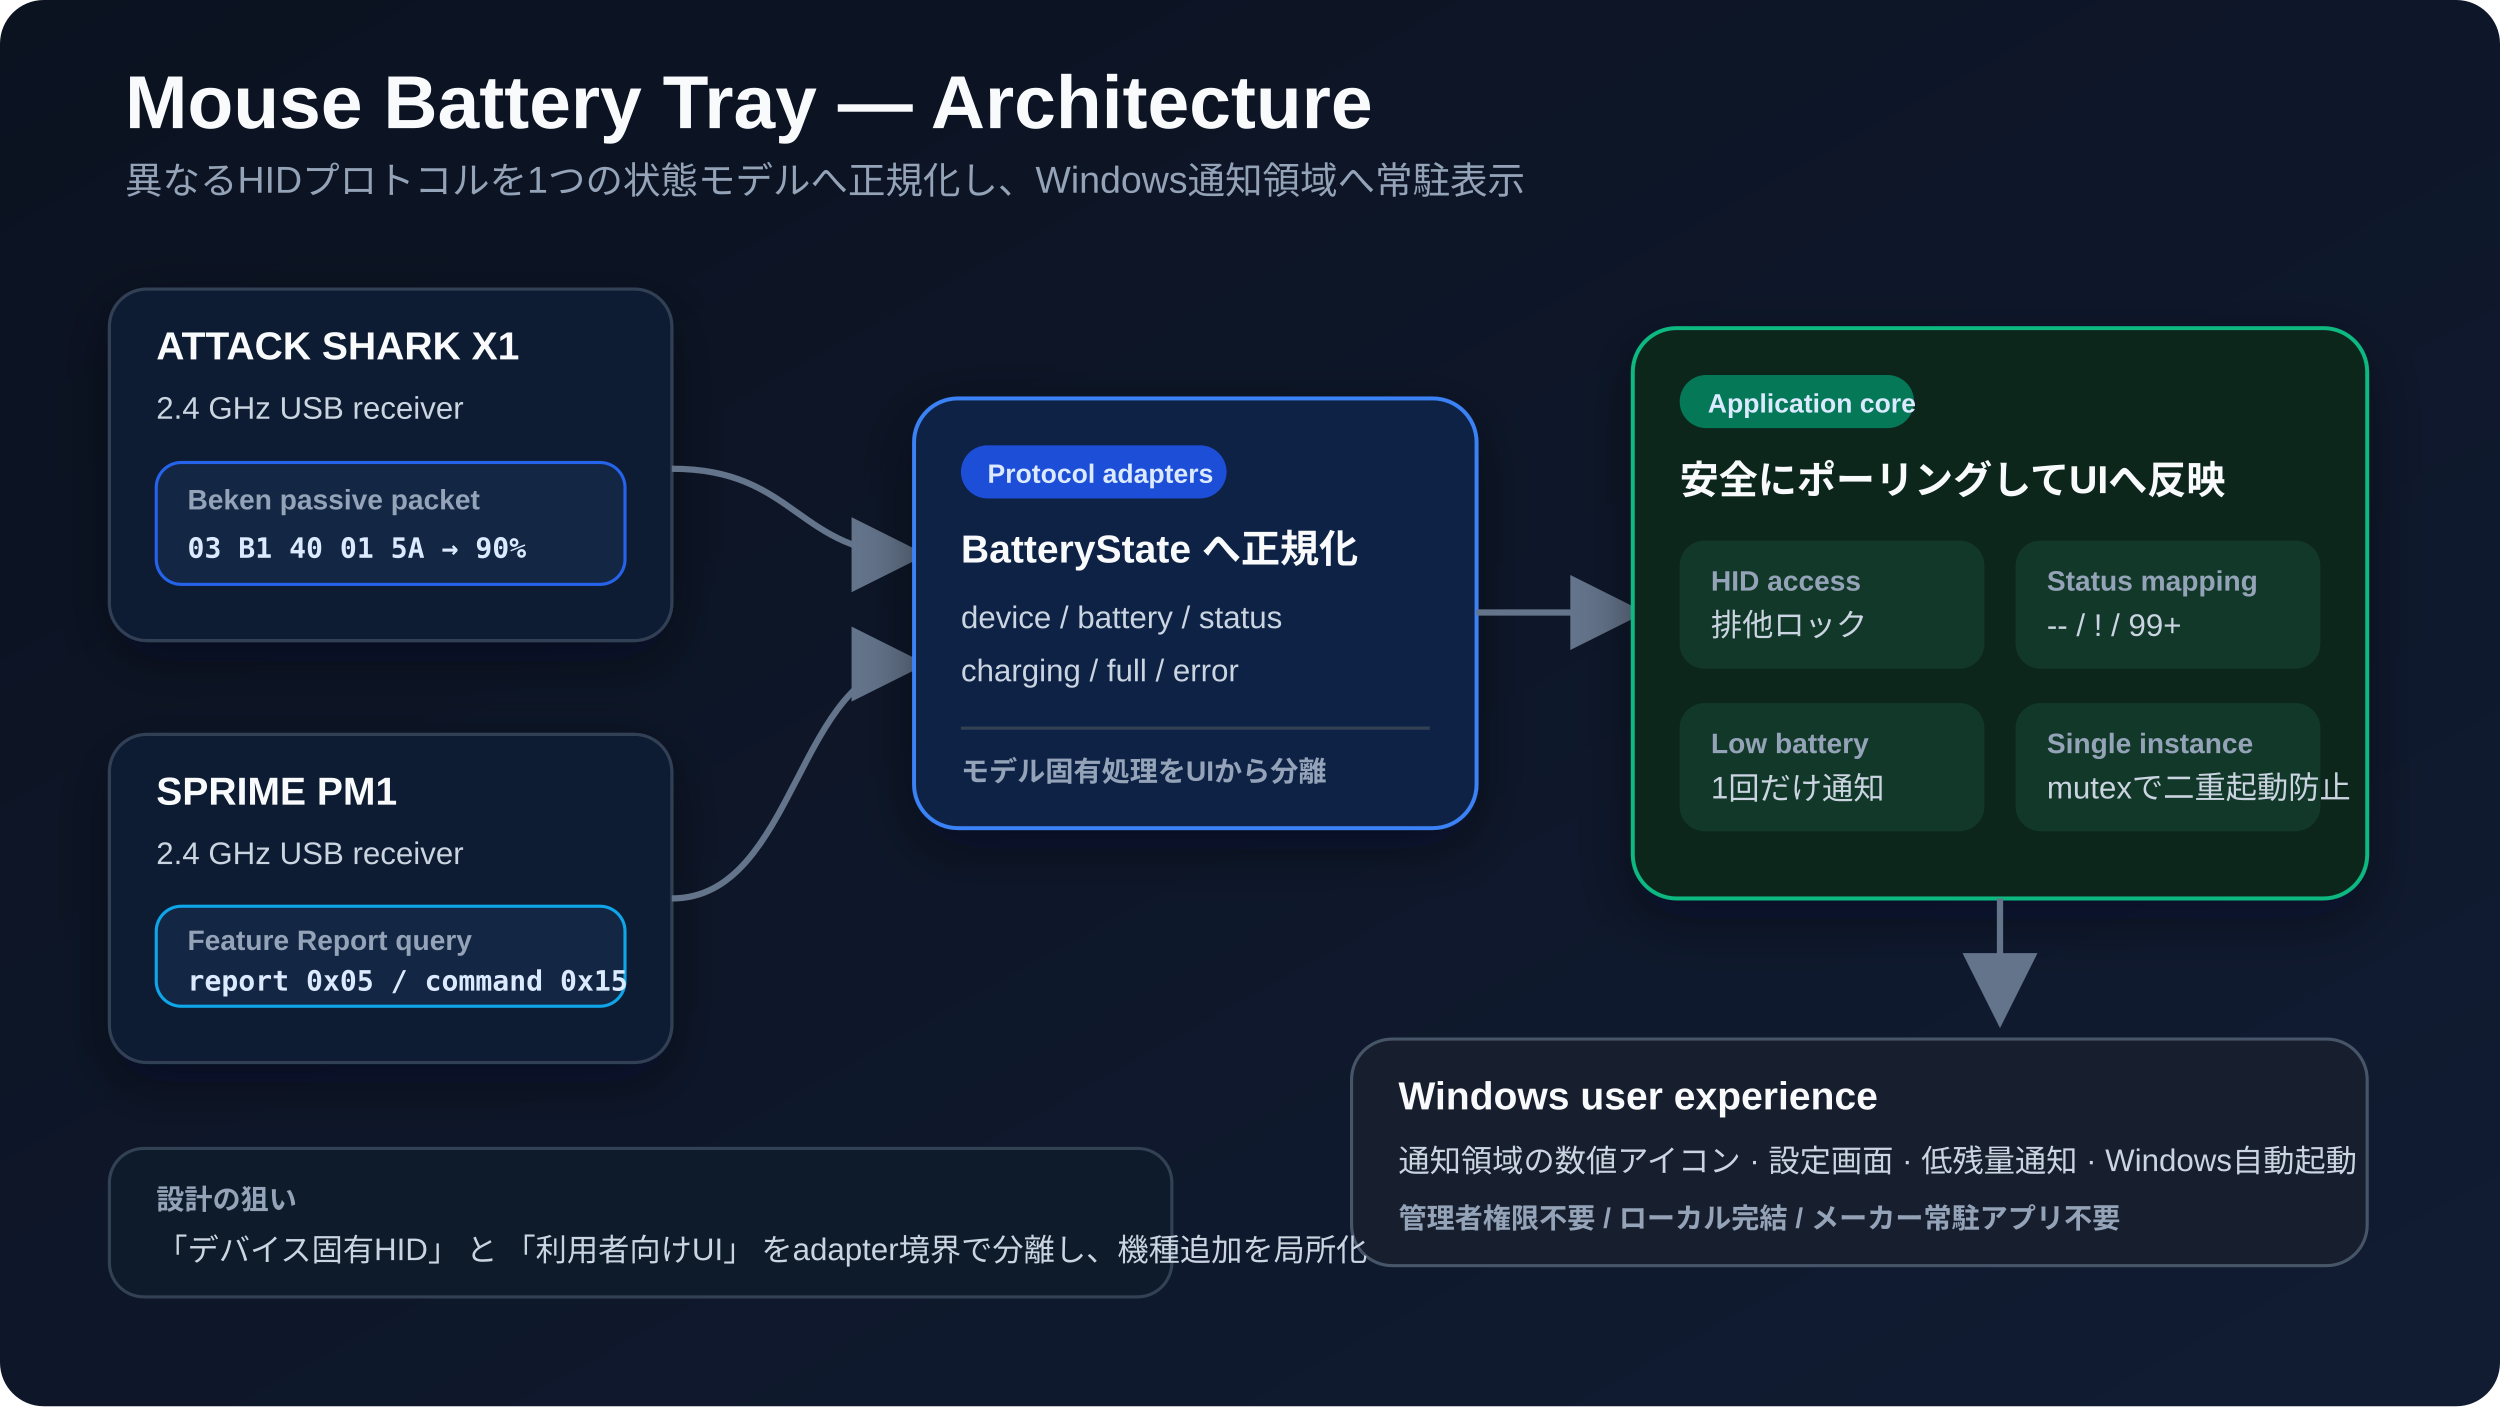
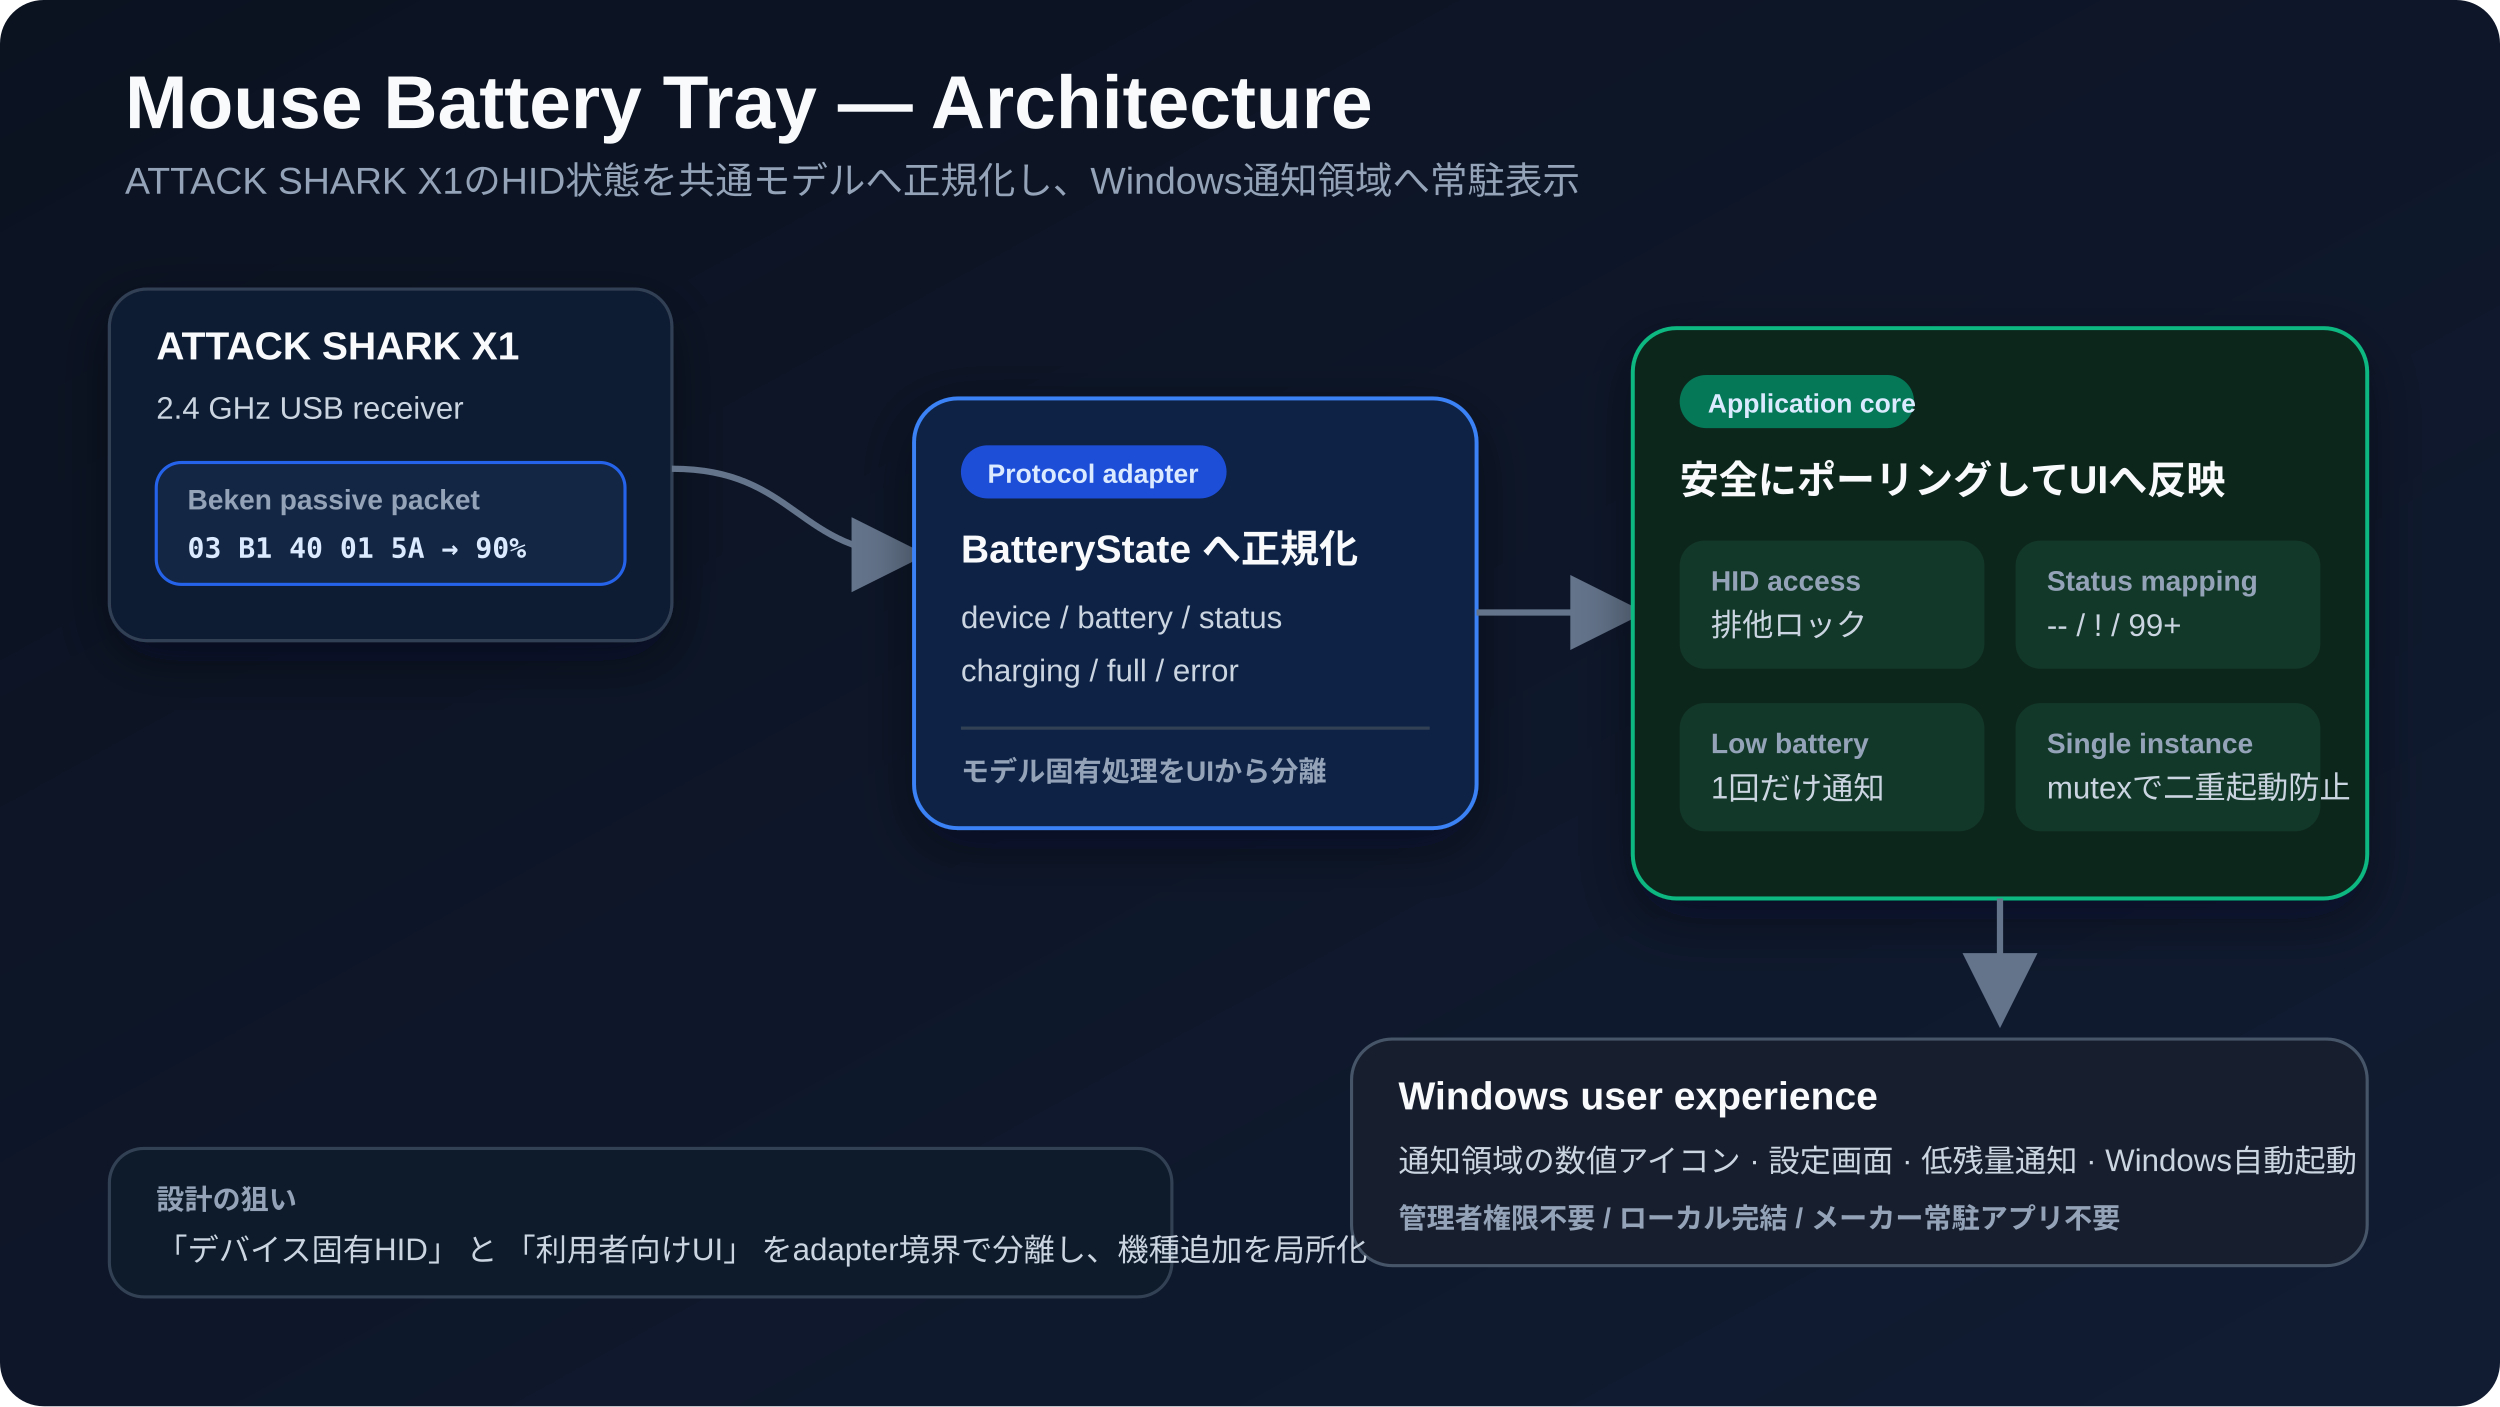
<svg xmlns="http://www.w3.org/2000/svg" width="1600" height="900" viewBox="0 0 1600 900" role="img" aria-labelledby="title desc">
  <defs>
    <linearGradient id="bg" x1="0" y1="0" x2="1" y2="1">
      <stop offset="0%" stop-color="#0b1220" />
      <stop offset="100%" stop-color="#111c33" />
    </linearGradient>
    <filter id="shadow" x="-20%" y="-20%" width="140%" height="140%">
      <feDropShadow dx="0" dy="12" stdDeviation="18" flood-color="#020617" flood-opacity="0.45" />
    </filter>
    <marker id="arrow" markerWidth="12" markerHeight="12" refX="10" refY="6" orient="auto">
      <path d="M0,0 L12,6 L0,12 Z" fill="#64748b" />
    </marker>
    <style>
      .title{font:700 48px "Segoe UI",Arial,sans-serif;fill:#f8fafc}.subtitle{font:400 24px "Segoe UI",Arial,sans-serif;fill:#94a3b8}
      .label{font:700 25px "Segoe UI",Arial,sans-serif;fill:#f8fafc}.body{font:400 20px "Segoe UI",Arial,sans-serif;fill:#cbd5e1}
      .small{font:600 18px "Segoe UI",Arial,sans-serif;fill:#94a3b8}.mono{font:600 18px Consolas,monospace;fill:#dbeafe}
      .chip{font:700 17px "Segoe UI",Arial,sans-serif;fill:#dbeafe}
    </style>
  </defs>
  <rect width="1600" height="900" rx="28" fill="url(#bg)" />
  <text x="80" y="82" class="title">Mouse Battery Tray — Architecture</text>
-   <text x="80" y="124" class="subtitle">異なるHIDプロトコルを1つの状態モデルへ正規化し、Windows通知領域へ常駐表示</text>
+   <text x="80" y="124" class="subtitle">ATTACK SHARK X1のHID状態を共通モデルへ正規化し、Windows通知領域へ常駐表示</text>
  <rect x="70" y="185" width="360" height="225" rx="24" fill="#101b31" stroke="#334155" stroke-width="2" filter="url(#shadow)" />
  <text x="100" y="230" class="label">ATTACK SHARK X1</text>
  <text x="100" y="268" class="body">2.4 GHz USB receiver</text>
  <rect x="100" y="296" width="300" height="78" rx="16" fill="#132643" stroke="#2563eb" stroke-width="2" />
  <text x="120" y="326" class="small">Beken passive packet</text>
  <text x="120" y="357" class="mono">03 B1 40 01 5A → 90%</text>
-   <rect x="70" y="470" width="360" height="210" rx="24" fill="#101b31" stroke="#334155" stroke-width="2" filter="url(#shadow)" />
-   <text x="100" y="515" class="label">SPRIME PM1</text>
-   <text x="100" y="553" class="body">2.4 GHz USB receiver</text>
-   <rect x="100" y="580" width="300" height="64" rx="16" fill="#132643" stroke="#0ea5e9" stroke-width="2" />
-   <text x="120" y="608" class="small">Feature Report query</text>
-   <text x="120" y="634" class="mono">report 0x05 / command 0x15</text>
  <path d="M430 300 C510 300 510 355 585 355" fill="none" stroke="#64748b" stroke-width="4" marker-end="url(#arrow)" />
-   <path d="M430 575 C510 575 510 425 585 425" fill="none" stroke="#64748b" stroke-width="4" marker-end="url(#arrow)" />
  <rect x="585" y="255" width="360" height="275" rx="28" fill="#0f2445" stroke="#3b82f6" stroke-width="2.5" filter="url(#shadow)" />
  <rect x="615" y="285" width="170" height="34" rx="17" fill="#1d4ed8" />
-   <text x="632" y="309" class="chip">Protocol adapters</text>
+   <text x="632" y="309" class="chip">Protocol adapter</text>
  <text x="615" y="360" class="label">BatteryState へ正規化</text>
  <text x="615" y="402" class="body">device / battery / status</text>
  <text x="615" y="436" class="body">charging / full / error</text>
  <line x1="615" y1="466" x2="915" y2="466" stroke="#334155" stroke-width="2" />
  <text x="615" y="500" class="small">モデル固有処理をUIから分離</text>
  <path d="M945 392 L1045 392" fill="none" stroke="#64748b" stroke-width="4" marker-end="url(#arrow)" />
  <rect x="1045" y="210" width="470" height="365" rx="28" fill="#10271f" stroke="#10b981" stroke-width="2.5" filter="url(#shadow)" />
  <rect x="1075" y="240" width="150" height="34" rx="17" fill="#047857" />
  <text x="1093" y="264" class="chip">Application core</text>
  <text x="1075" y="316" class="label">安全にポーリングしてUIへ反映</text>
  <rect x="1075" y="346" width="195" height="82" rx="16" fill="#123829" />
  <text x="1095" y="378" class="small">HID access</text>
  <text x="1095" y="407" class="body">排他ロック</text>
  <rect x="1290" y="346" width="195" height="82" rx="16" fill="#123829" />
  <text x="1310" y="378" class="small">Status mapping</text>
  <text x="1310" y="407" class="body">-- / ! / 99+</text>
  <rect x="1075" y="450" width="195" height="82" rx="16" fill="#123829" />
  <text x="1095" y="482" class="small">Low battery</text>
  <text x="1095" y="511" class="body">1回だけ通知</text>
  <rect x="1290" y="450" width="195" height="82" rx="16" fill="#123829" />
  <text x="1310" y="482" class="small">Single instance</text>
  <text x="1310" y="511" class="body">mutexで二重起動防止</text>
  <path d="M1280 575 L1280 650" fill="none" stroke="#64748b" stroke-width="4" marker-end="url(#arrow)" />
  <rect x="865" y="665" width="650" height="145" rx="26" fill="#171e2d" stroke="#475569" stroke-width="2" />
  <text x="895" y="710" class="label">Windows user experience</text>
  <text x="895" y="750" class="body">通知領域の数値アイコン · 設定画面 · 低残量通知 · Windows自動起動</text>
  <text x="895" y="786" class="small">管理者権限不要 / ローカル完結 / メーカー常駐アプリ不要</text>
  <rect x="70" y="735" width="680" height="95" rx="22" fill="#0d1b2a" stroke="#334155" stroke-width="2" />
  <text x="100" y="774" class="small">設計の狙い</text>
  <text x="100" y="807" class="body">「デバイス固有HID」 と 「利用者向けUI」 をadapter境界で分離し、機種追加を局所化</text>
</svg>
